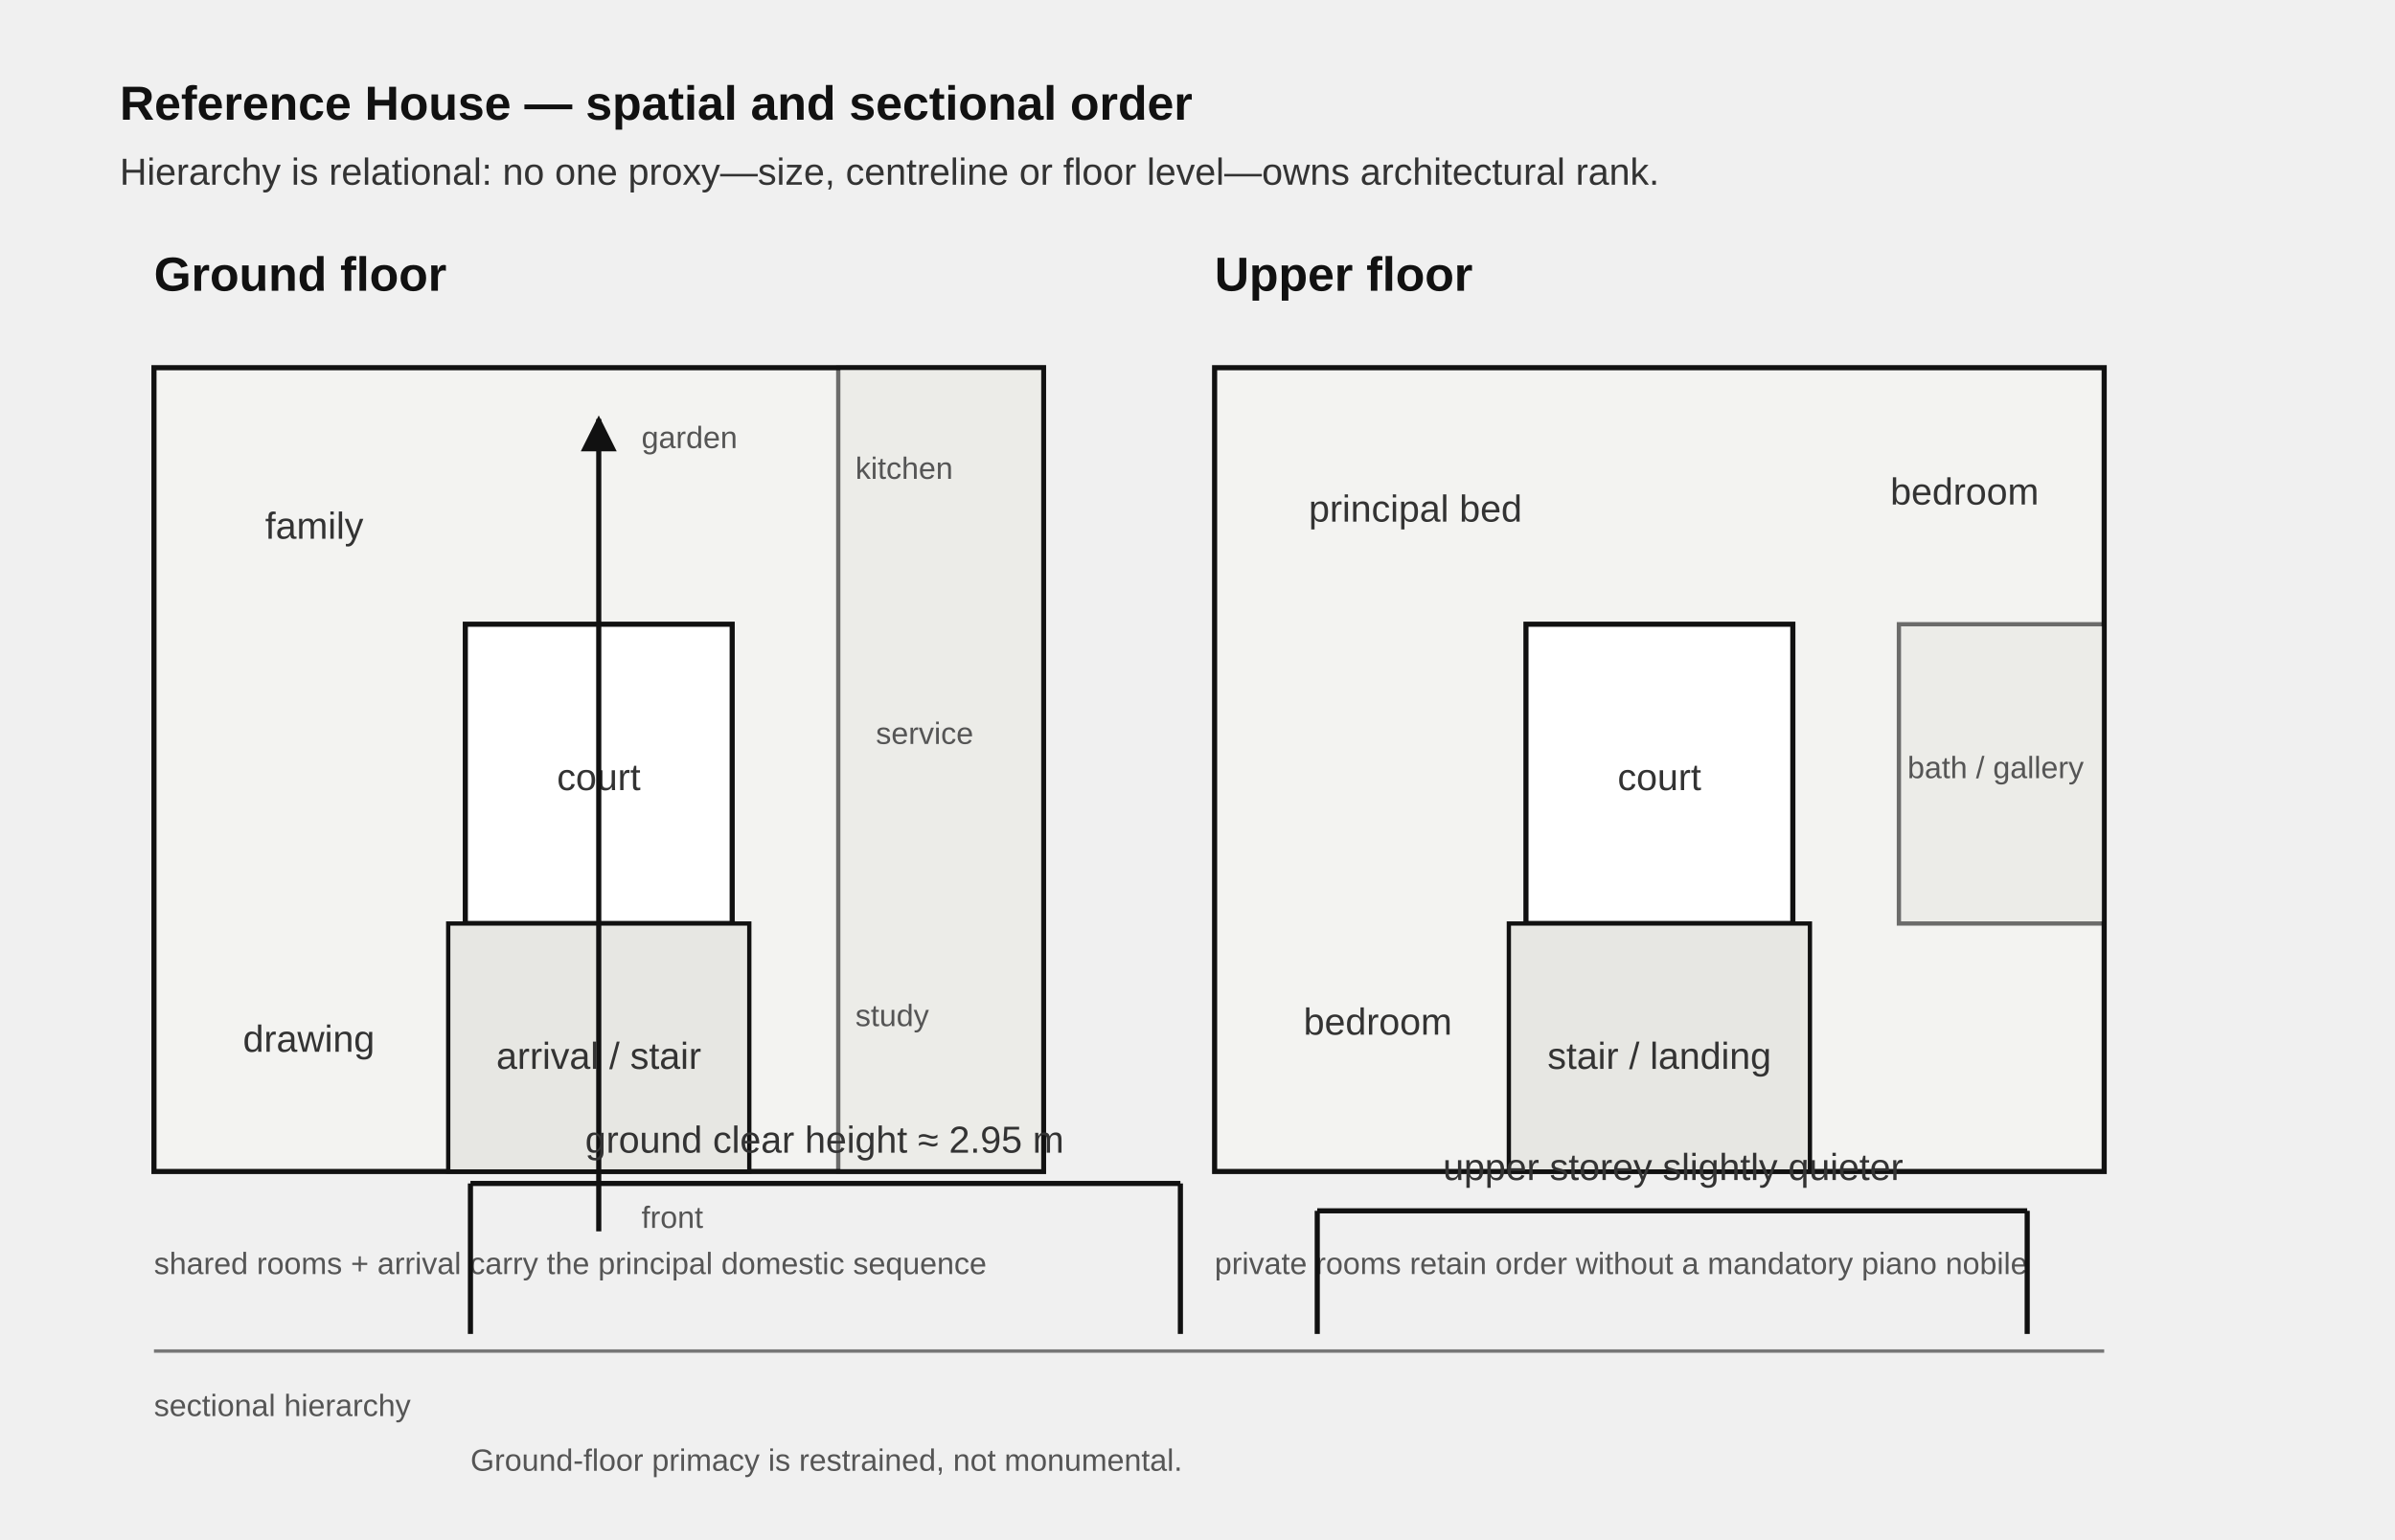
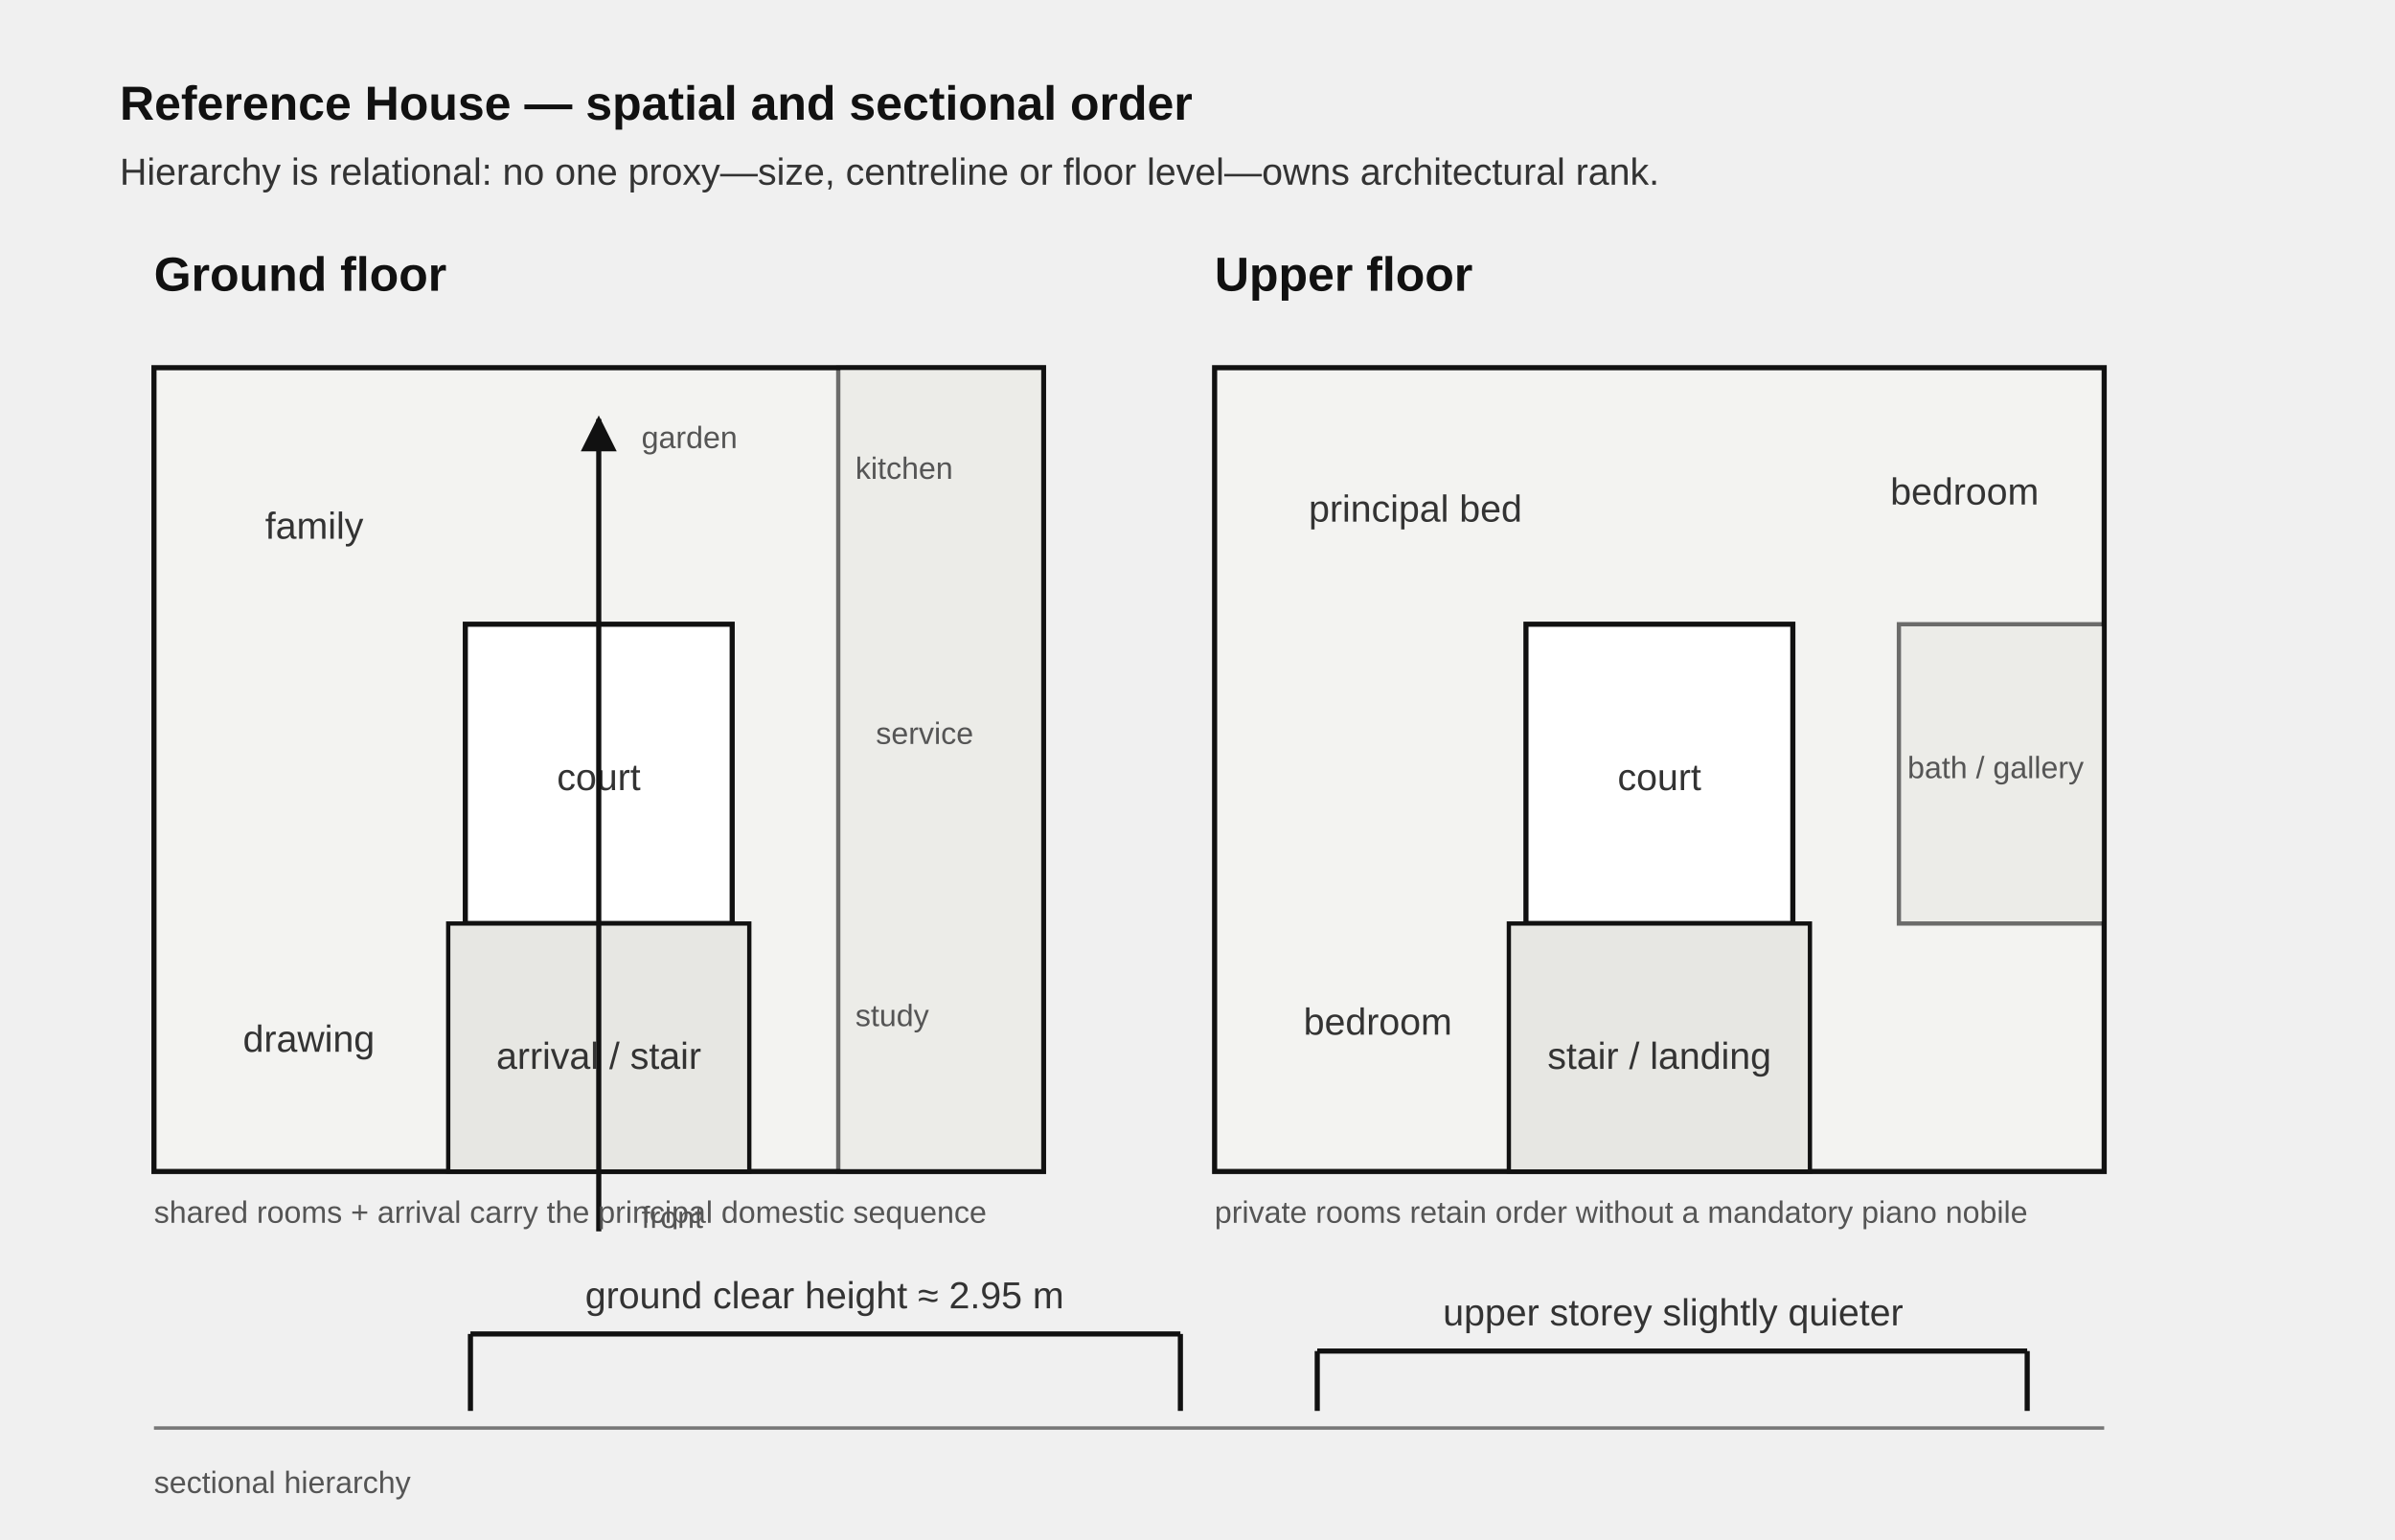
<svg xmlns="http://www.w3.org/2000/svg" viewBox="0 0 1400 900" role="img" aria-labelledby="title desc">
  <defs>
    <marker id="arrow" viewBox="0 0 10 10" refX="9" refY="5" markerWidth="7" markerHeight="7" orient="auto-start-reverse">
      <path d="M0 0 L10 5 L0 10 z" fill="#111" />
    </marker>
    <style>
      .label{font:600 28px Arial,Helvetica,sans-serif;fill:#111}
      .small{font:22px Arial,Helvetica,sans-serif;fill:#333}
      .tiny{font:18px Arial,Helvetica,sans-serif;fill:#555}
      .rule{stroke:#111;stroke-width:3;fill:none}
      .soft{stroke:#777;stroke-width:2;fill:none}
      .dash{stroke:#666;stroke-width:2.5;fill:none;stroke-dasharray:12 10}
      .fill{fill:#f3f3f1;stroke:#111;stroke-width:3}
      .circulation{fill:#e7e7e3;stroke:#111;stroke-width:2.5}
      .court{fill:#fff;stroke:#111;stroke-width:3}
    </style>
  </defs>
  <text x="70" y="70" class="label">Reference House — spatial and sectional order</text>
  <text x="70" y="108" class="small">Hierarchy is relational: no one proxy—size, centreline or floor level—owns architectural rank.</text>
  <g transform="translate(90 170)">
    <text x="0" y="0" class="label">Ground floor</text>
    <rect x="0" y="45" width="520" height="470" class="fill" />
    <rect x="182" y="195" width="156" height="175" class="court" />
    <rect x="172" y="370" width="176" height="145" class="circulation" />
    <rect x="400" y="45" width="120" height="470" class="circulation" opacity="0.6" />
    <text x="260" y="292" class="small" text-anchor="middle">court</text>
    <text x="260" y="455" class="small" text-anchor="middle">arrival / stair</text>
    <text x="65" y="145" class="small">family</text>
    <text x="52" y="445" class="small">drawing</text>
    <text x="410" y="110" class="tiny">kitchen</text>
    <text x="422" y="265" class="tiny">service</text>
    <text x="410" y="430" class="tiny">study</text>
    <path d="M260 550 L260 500 L260 370 L260 195 L260 75" class="rule" marker-end="url(#arrow)" />
    <text x="285" y="548" class="tiny">front</text>
    <text x="285" y="92" class="tiny">garden</text>
-     <text x="0" y="575" class="tiny">shared rooms + arrival carry the principal domestic sequence</text>
+     <text x="0" y="545" class="tiny">shared rooms + arrival carry the principal domestic sequence</text>
  </g>
  <g transform="translate(710 170)">
    <text x="0" y="0" class="label">Upper floor</text>
    <rect x="0" y="45" width="520" height="470" class="fill" />
    <rect x="182" y="195" width="156" height="175" class="court" />
    <rect x="172" y="370" width="176" height="145" class="circulation" />
    <rect x="400" y="195" width="120" height="175" class="circulation" opacity="0.6" />
    <text x="260" y="292" class="small" text-anchor="middle">court</text>
    <text x="260" y="455" class="small" text-anchor="middle">stair / landing</text>
    <text x="55" y="135" class="small">principal bed</text>
    <text x="52" y="435" class="small">bedroom</text>
    <text x="395" y="125" class="small">bedroom</text>
    <text x="405" y="285" class="tiny">bath / gallery</text>
-     <text x="0" y="575" class="tiny">private rooms retain order without a mandatory piano nobile</text>
+     <text x="0" y="545" class="tiny">private rooms retain order without a mandatory piano nobile</text>
  </g>
-   <g transform="translate(90 790)">
+   <g transform="translate(90 835)">
    <line x1="0" y1="0" x2="1140" y2="0" class="soft" />
    <text x="0" y="38" class="tiny">sectional hierarchy</text>
-     <line x1="185" y1="-10" x2="185" y2="-98" class="rule" />
-     <line x1="185" y1="-98" x2="600" y2="-98" class="rule" />
-     <line x1="600" y1="-98" x2="600" y2="-10" class="rule" />
-     <text x="392" y="-116" class="small" text-anchor="middle">ground clear height ≈ 2.95 m</text>
-     <line x1="680" y1="-10" x2="680" y2="-82" class="rule" />
-     <line x1="680" y1="-82" x2="1095" y2="-82" class="rule" />
-     <line x1="1095" y1="-82" x2="1095" y2="-10" class="rule" />
-     <text x="888" y="-100" class="small" text-anchor="middle">upper storey slightly quieter</text>
-     <text x="185" y="70" class="tiny">Ground-floor primacy is restrained, not monumental.</text>
+     <line x1="185" y1="-10" x2="185" y2="-55" class="rule" />
+     <line x1="185" y1="-55" x2="600" y2="-55" class="rule" />
+     <line x1="600" y1="-55" x2="600" y2="-10" class="rule" />
+     <text x="392" y="-70" class="small" text-anchor="middle">ground clear height ≈ 2.95 m</text>
+     <line x1="680" y1="-10" x2="680" y2="-45" class="rule" />
+     <line x1="680" y1="-45" x2="1095" y2="-45" class="rule" />
+     <line x1="1095" y1="-45" x2="1095" y2="-10" class="rule" />
+     <text x="888" y="-60" class="small" text-anchor="middle">upper storey slightly quieter</text>
  </g>
</svg>
